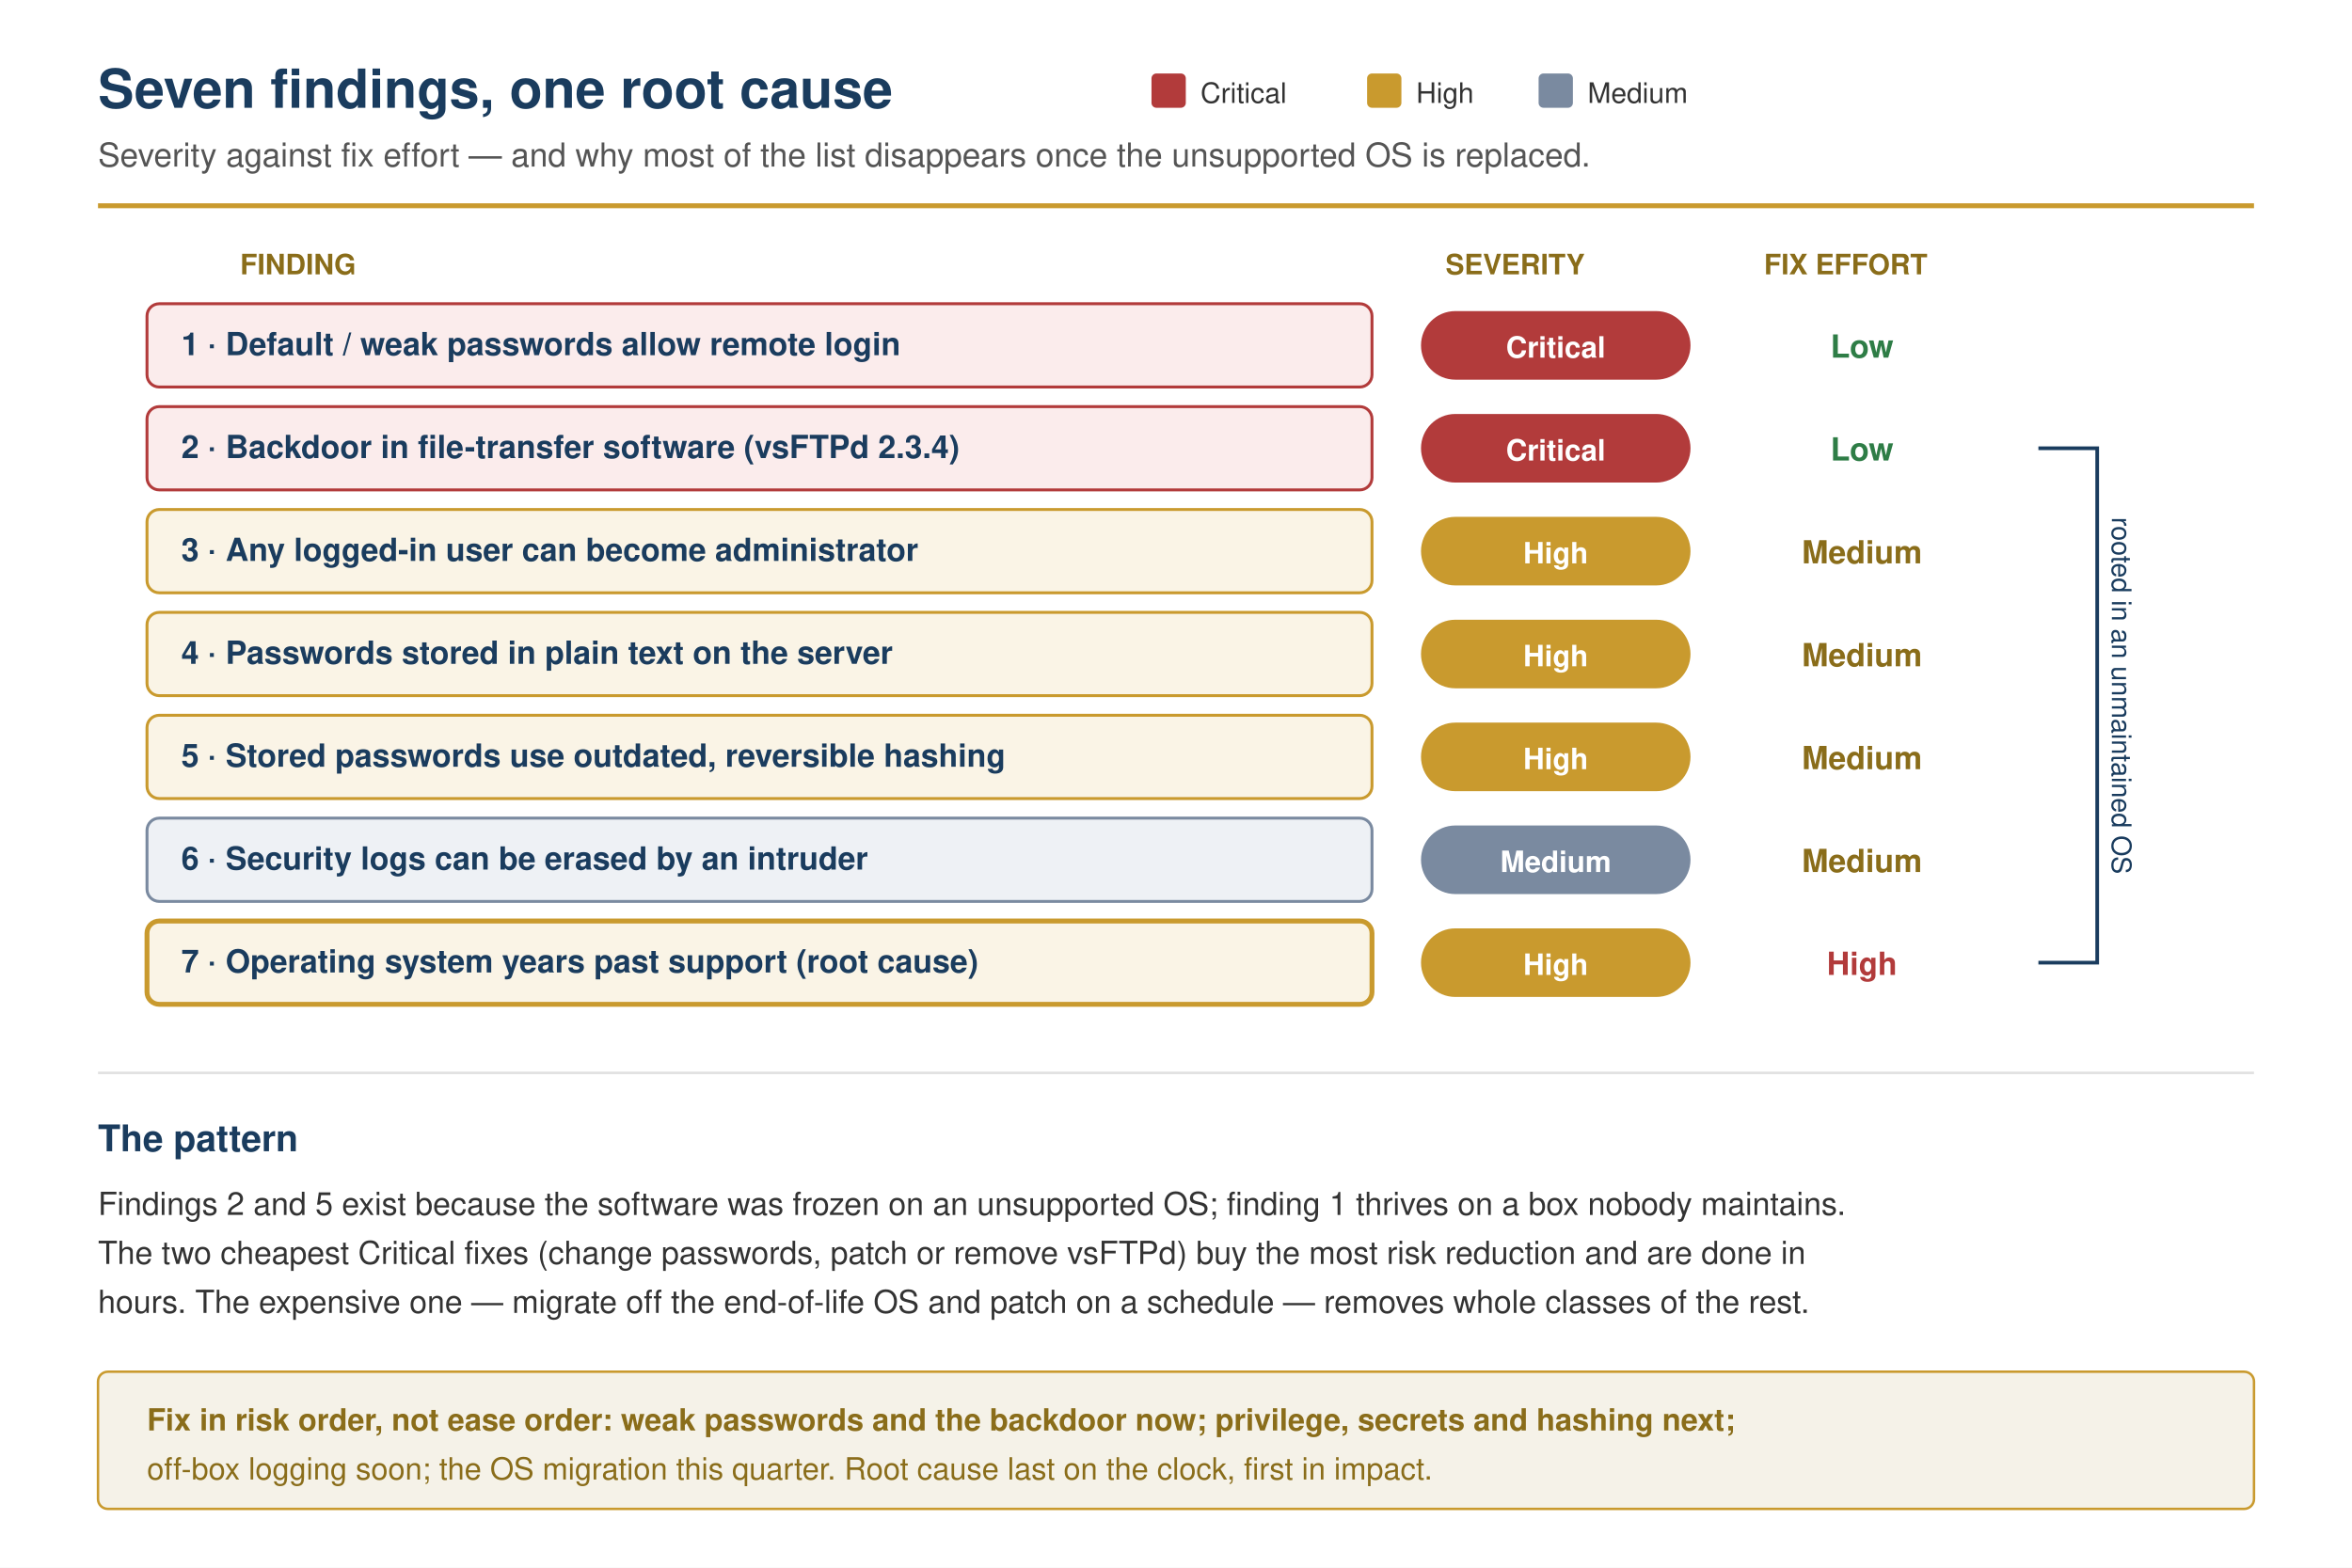
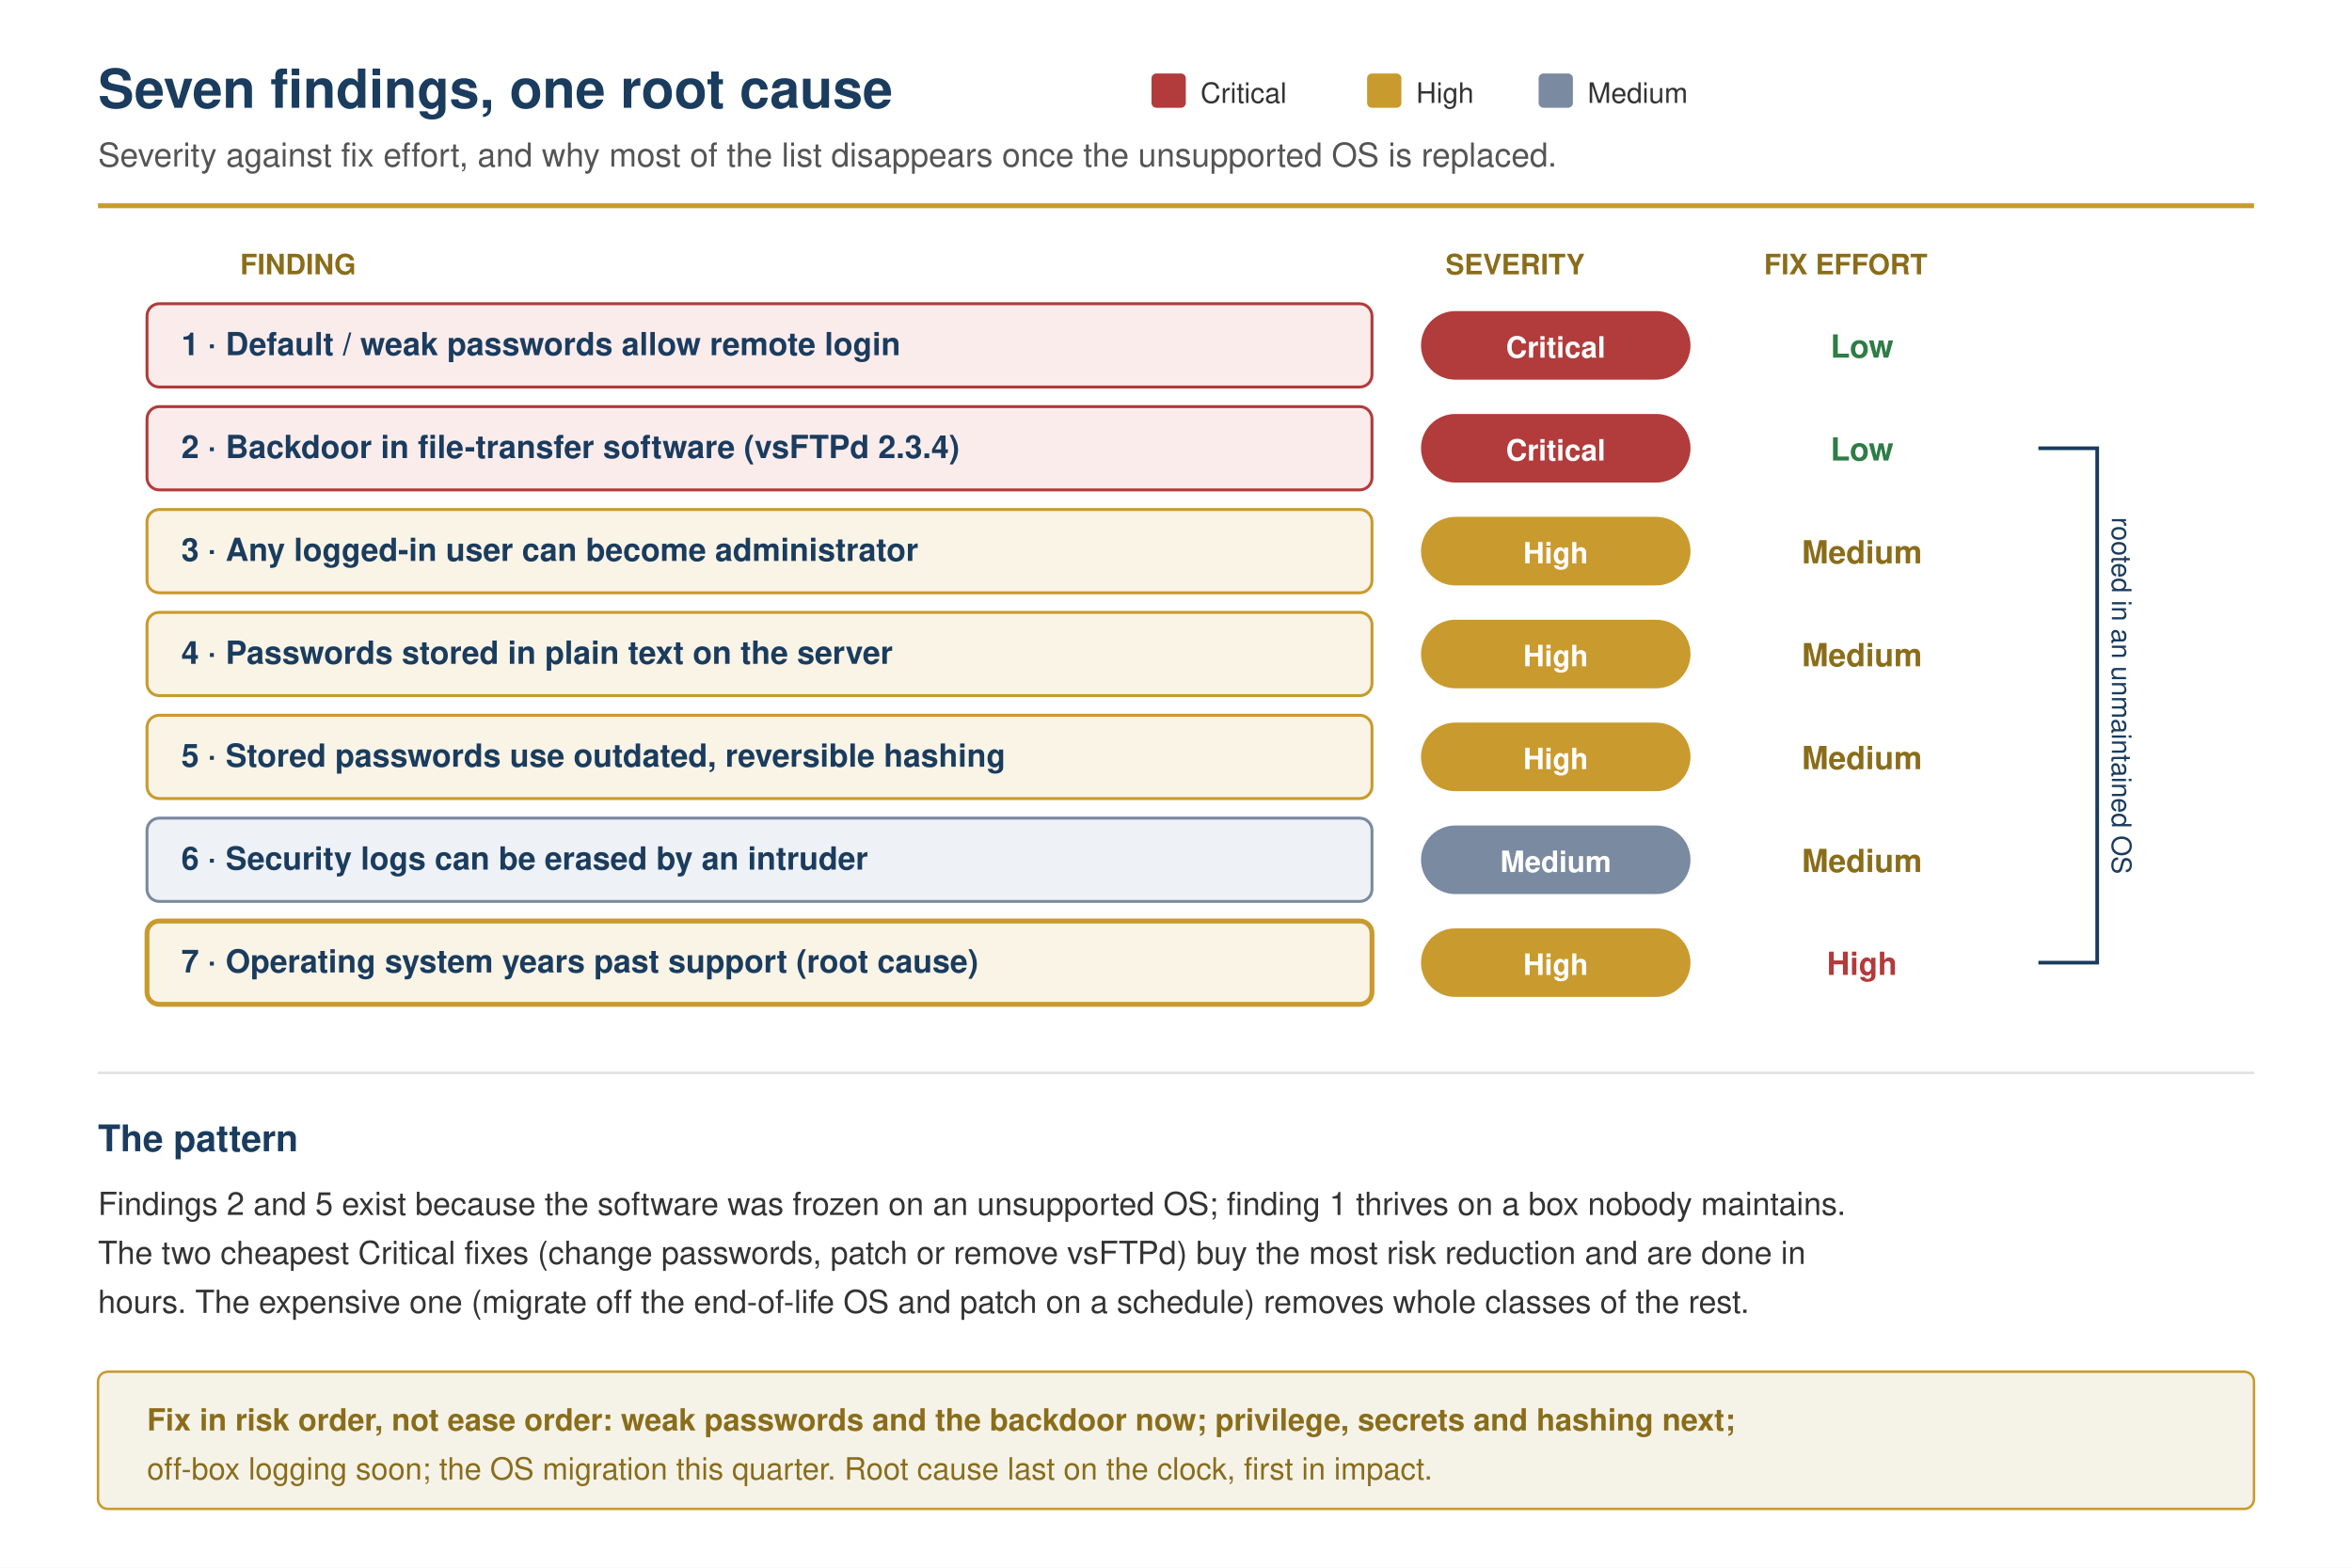
<svg xmlns="http://www.w3.org/2000/svg" viewBox="0 0 960 640" font-family="Helvetica, Arial, sans-serif">
  <rect width="960" height="640" fill="#ffffff" />
  <text x="40" y="44" font-size="22" font-weight="700" fill="#1a3c5e">Seven findings, one root cause</text>
-   <text x="40" y="68" font-size="13.5" fill="#555555">Severity against fix effort — and why most of the list disappears once the unsupported OS is replaced.</text>
+   <text x="40" y="68" font-size="13.5" fill="#555555">Severity against fix effort, and why most of the list disappears once the unsupported OS is replaced.</text>
  <line x1="40" y1="84" x2="920" y2="84" stroke="#c99a2e" stroke-width="2" />
  <rect x="470" y="30" width="14" height="14" rx="2" fill="#b23b3b" />
  <text x="490" y="42" font-size="11.5" fill="#333333">Critical</text>
  <rect x="558" y="30" width="14" height="14" rx="2" fill="#c99a2e" />
  <text x="578" y="42" font-size="11.5" fill="#333333">High</text>
  <rect x="628" y="30" width="14" height="14" rx="2" fill="#7a8aa0" />
  <text x="648" y="42" font-size="11.5" fill="#333333">Medium</text>
  <text x="98" y="112" font-size="11.5" font-weight="700" fill="#8a6d1a">FINDING</text>
  <text x="590" y="112" font-size="11.5" font-weight="700" fill="#8a6d1a">SEVERITY</text>
  <text x="720" y="112" font-size="11.5" font-weight="700" fill="#8a6d1a">FIX EFFORT</text>
  <g font-size="13">
    <rect x="60" y="124" width="500" height="34" rx="5" fill="#fbecec" stroke="#b23b3b" stroke-width="1.2" />
    <text x="74" y="145" fill="#1a3c5e" font-weight="700">1 · Default / weak passwords allow remote login</text>
    <rect x="580" y="127" width="110" height="28" rx="14" fill="#b23b3b" />
    <text x="635" y="146" fill="#ffffff" font-weight="700" text-anchor="middle" font-size="12">Critical</text>
    <text x="760" y="146" fill="#2e7d46" font-weight="700" text-anchor="middle">Low</text>
    <rect x="60" y="166" width="500" height="34" rx="5" fill="#fbecec" stroke="#b23b3b" stroke-width="1.2" />
    <text x="74" y="187" fill="#1a3c5e" font-weight="700">2 · Backdoor in file-transfer software (vsFTPd 2.3.4)</text>
    <rect x="580" y="169" width="110" height="28" rx="14" fill="#b23b3b" />
    <text x="635" y="188" fill="#ffffff" font-weight="700" text-anchor="middle" font-size="12">Critical</text>
    <text x="760" y="188" fill="#2e7d46" font-weight="700" text-anchor="middle">Low</text>
    <rect x="60" y="208" width="500" height="34" rx="5" fill="#faf4e6" stroke="#c99a2e" stroke-width="1.2" />
    <text x="74" y="229" fill="#1a3c5e" font-weight="700">3 · Any logged-in user can become administrator</text>
    <rect x="580" y="211" width="110" height="28" rx="14" fill="#c99a2e" />
    <text x="635" y="230" fill="#ffffff" font-weight="700" text-anchor="middle" font-size="12">High</text>
    <text x="760" y="230" fill="#8a6d1a" font-weight="700" text-anchor="middle">Medium</text>
    <rect x="60" y="250" width="500" height="34" rx="5" fill="#faf4e6" stroke="#c99a2e" stroke-width="1.2" />
    <text x="74" y="271" fill="#1a3c5e" font-weight="700">4 · Passwords stored in plain text on the server</text>
    <rect x="580" y="253" width="110" height="28" rx="14" fill="#c99a2e" />
    <text x="635" y="272" fill="#ffffff" font-weight="700" text-anchor="middle" font-size="12">High</text>
    <text x="760" y="272" fill="#8a6d1a" font-weight="700" text-anchor="middle">Medium</text>
    <rect x="60" y="292" width="500" height="34" rx="5" fill="#faf4e6" stroke="#c99a2e" stroke-width="1.2" />
    <text x="74" y="313" fill="#1a3c5e" font-weight="700">5 · Stored passwords use outdated, reversible hashing</text>
    <rect x="580" y="295" width="110" height="28" rx="14" fill="#c99a2e" />
    <text x="635" y="314" fill="#ffffff" font-weight="700" text-anchor="middle" font-size="12">High</text>
    <text x="760" y="314" fill="#8a6d1a" font-weight="700" text-anchor="middle">Medium</text>
    <rect x="60" y="334" width="500" height="34" rx="5" fill="#eef1f5" stroke="#7a8aa0" stroke-width="1.2" />
    <text x="74" y="355" fill="#1a3c5e" font-weight="700">6 · Security logs can be erased by an intruder</text>
    <rect x="580" y="337" width="110" height="28" rx="14" fill="#7a8aa0" />
    <text x="635" y="356" fill="#ffffff" font-weight="700" text-anchor="middle" font-size="12">Medium</text>
    <text x="760" y="356" fill="#8a6d1a" font-weight="700" text-anchor="middle">Medium</text>
    <rect x="60" y="376" width="500" height="34" rx="5" fill="#faf4e6" stroke="#c99a2e" stroke-width="2" />
    <text x="74" y="397" fill="#1a3c5e" font-weight="700">7 · Operating system years past support (root cause)</text>
    <rect x="580" y="379" width="110" height="28" rx="14" fill="#c99a2e" />
    <text x="635" y="398" fill="#ffffff" font-weight="700" text-anchor="middle" font-size="12">High</text>
    <text x="760" y="398" fill="#b23b3b" font-weight="700" text-anchor="middle">High</text>
  </g>
  <path d="M832 183 L856 183 L856 393 L832 393" fill="none" stroke="#1a3c5e" stroke-width="1.5" />
  <text x="862" y="284" font-size="11" fill="#1a3c5e" transform="rotate(90 862 284)" text-anchor="middle">rooted in an unmaintained OS</text>
  <line x1="40" y1="438" x2="920" y2="438" stroke="#e0e0e0" stroke-width="1" />
  <text x="40" y="470" font-size="15" font-weight="700" fill="#1a3c5e">The pattern</text>
  <text x="40" y="496" font-size="13" fill="#333333">Findings 2 and 5 exist because the software was frozen on an unsupported OS; finding 1 thrives on a box nobody maintains.</text>
  <text x="40" y="516" font-size="13" fill="#333333">The two cheapest Critical fixes (change passwords, patch or remove vsFTPd) buy the most risk reduction and are done in</text>
-   <text x="40" y="536" font-size="13" fill="#333333">hours. The expensive one — migrate off the end-of-life OS and patch on a schedule — removes whole classes of the rest.</text>
+   <text x="40" y="536" font-size="13" fill="#333333">hours. The expensive one (migrate off the end-of-life OS and patch on a schedule) removes whole classes of the rest.</text>
  <rect x="40" y="560" width="880" height="56" rx="4" fill="#f5f2e8" stroke="#c99a2e" stroke-width="1" />
  <text x="60" y="584" font-size="12.5" font-weight="700" fill="#8a6d1a">Fix in risk order, not ease order: weak passwords and the backdoor now; privilege, secrets and hashing next;</text>
  <text x="60" y="604" font-size="12.5" fill="#8a6d1a">off-box logging soon; the OS migration this quarter. Root cause last on the clock, first in impact.</text>
</svg>
